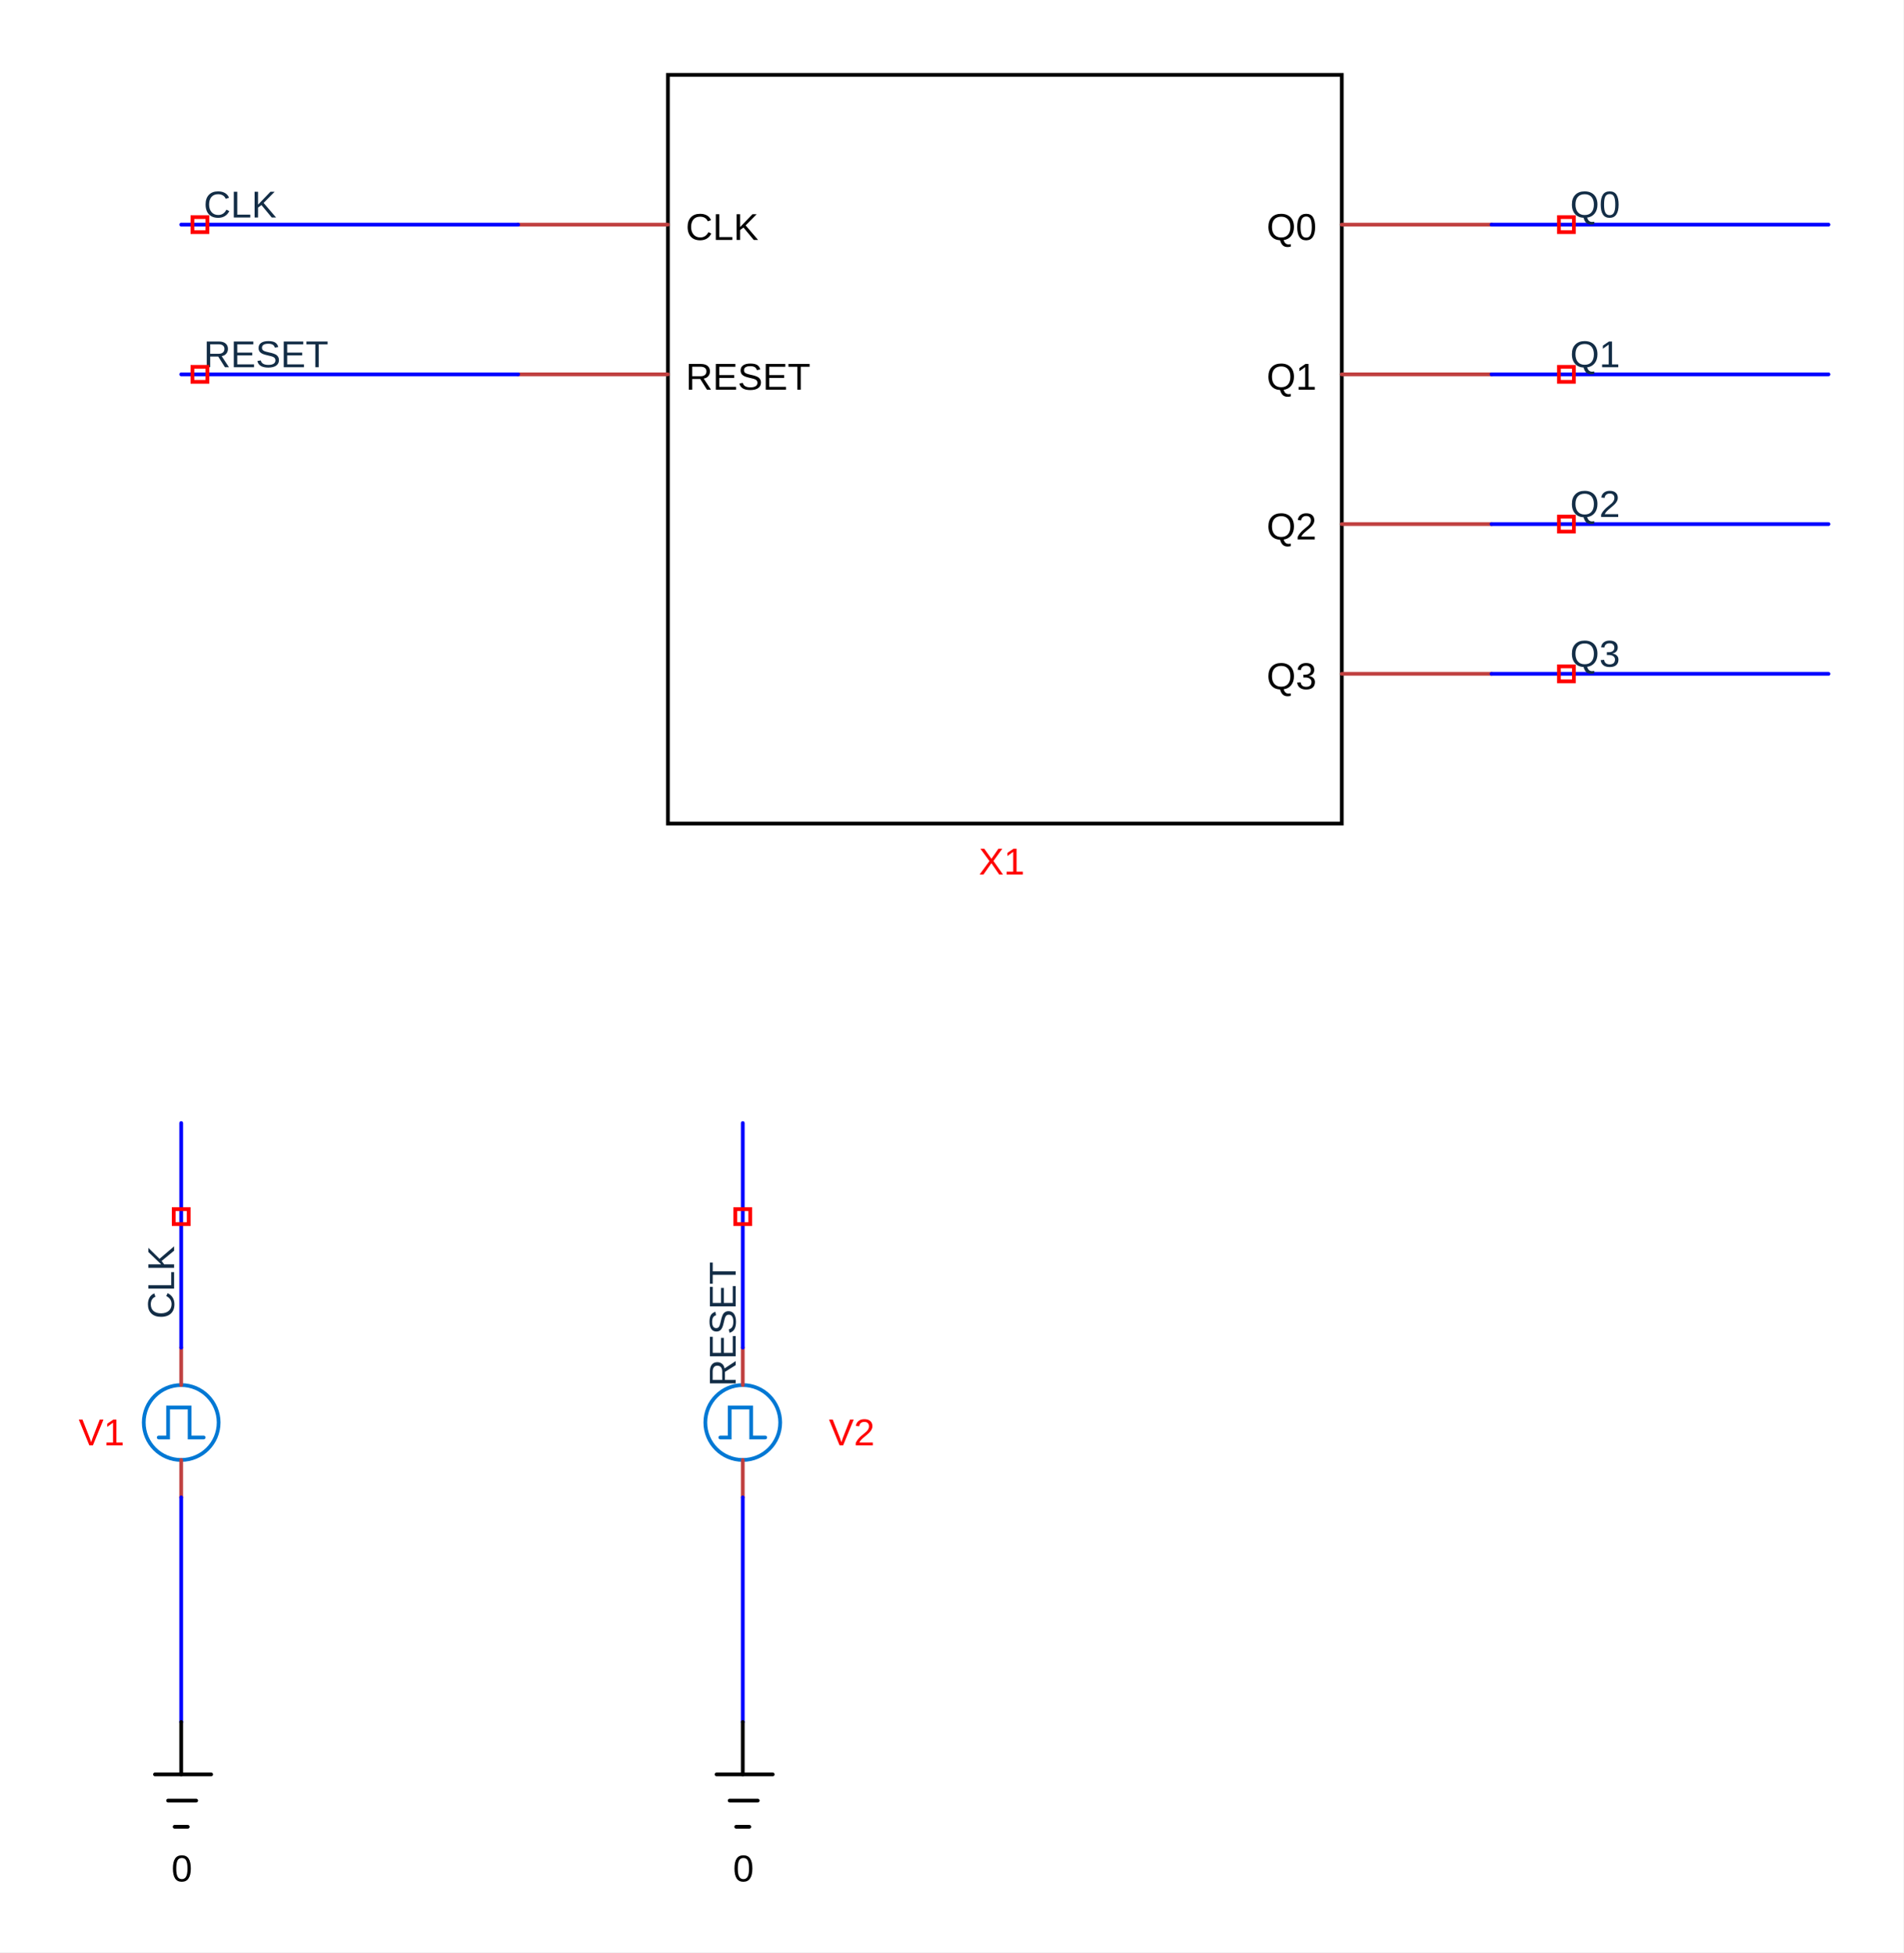
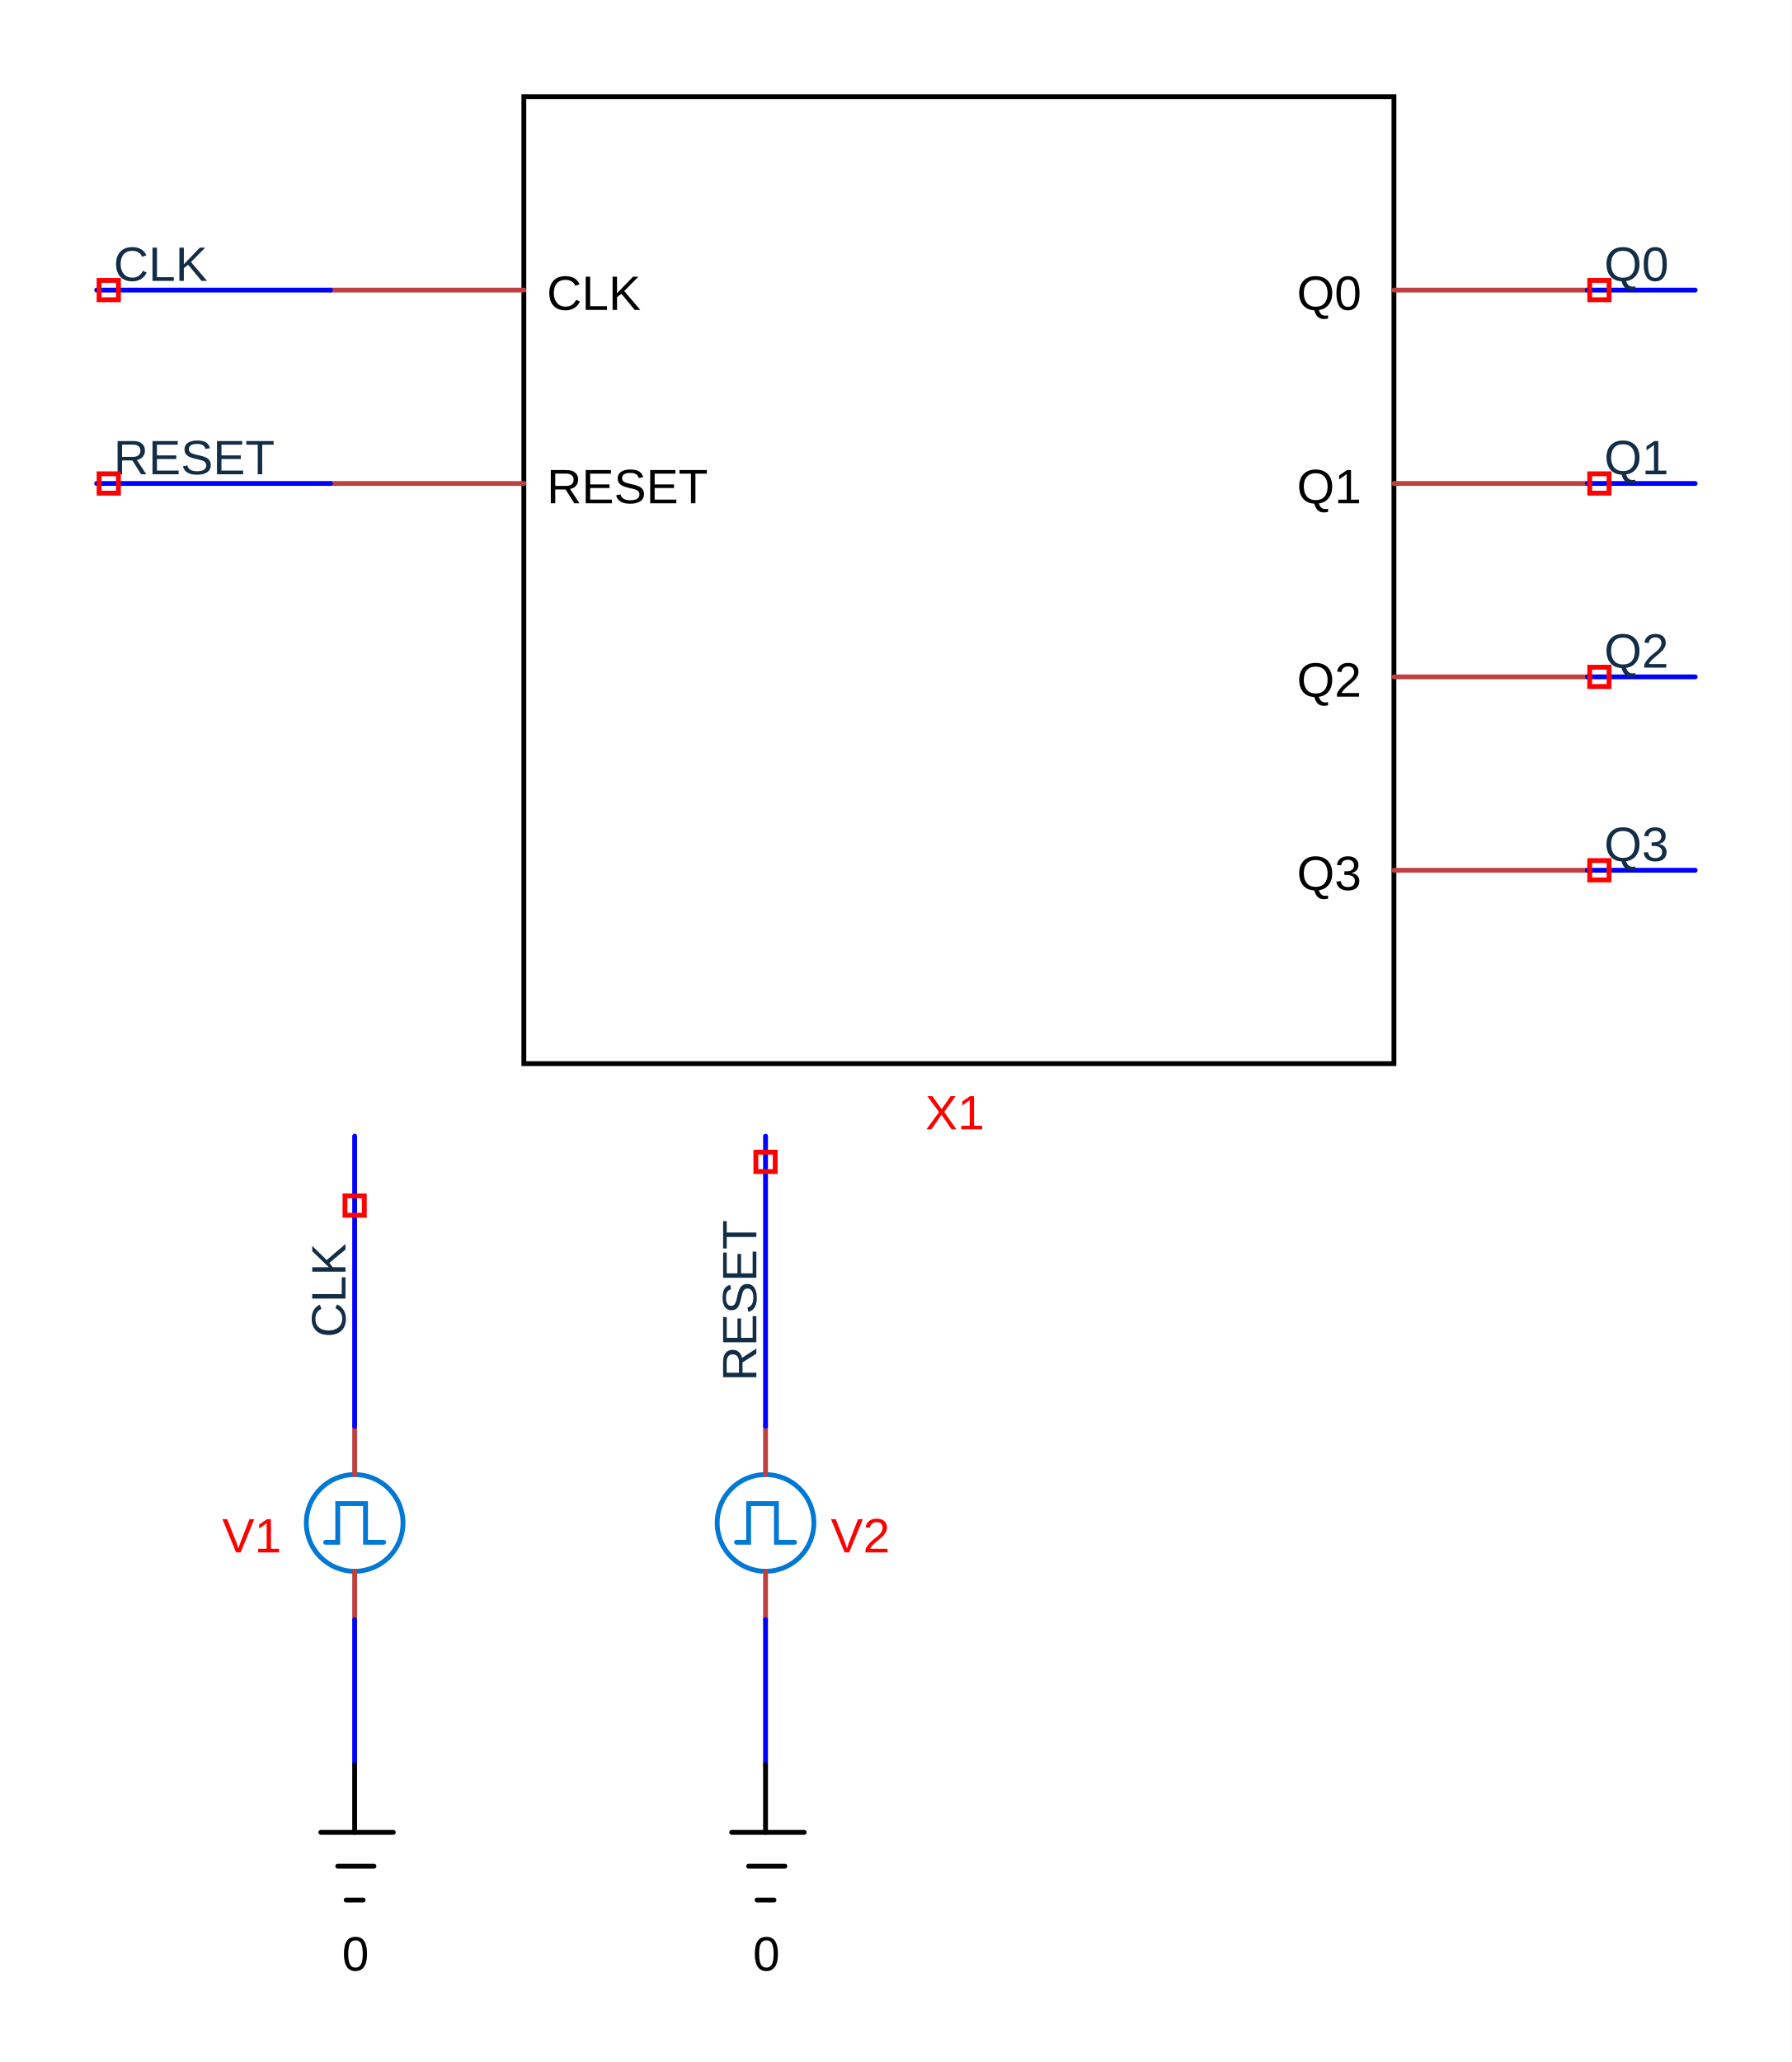
- <svg xmlns="http://www.w3.org/2000/svg" width="508.395" height="521.5" viewBox="161.605 80 508.395 521.5">
-   <rect x="161.605" y="80" width="508.395" height="521.5" fill="white" />
+ <svg xmlns="http://www.w3.org/2000/svg" width="370.684" height="426.5" viewBox="201.633 80 370.684 426.5">
+   <rect x="201.633" y="80" width="370.684" height="426.5" fill="white" />
  <defs>
    <filter id="dropshadow" height="130%">
      <feGaussianBlur in="SourceAlpha" stdDeviation="3" />
      <feOffset dx="1" dy="1" result="offsetblur" />
      <feMerge>
        <feMergeNode />
        <feMergeNode in="SourceGraphic" />
      </feMerge>
    </filter>
  </defs>
-   <rect x="340" y="100" rx="0" ry="0" width="180" height="200" style="fill:none;stroke:#000000;stroke-width:1" />
-   <g transform="translate( 343.75 134.1)">
+   <rect x="310" y="100" rx="0" ry="0" width="180" height="200" style="fill:none;stroke:#000000;stroke-width:1" />
+   <g transform="translate( 313.75 134.1)">
    <text x="1" y="10" fill="#000000" style="pointer-events:none;font-size:10px;font-family:Arial;font-weight:normal;font-style:normal;white-space:pre">
      <tspan>CLK</tspan>
    </text>
  </g>
  <g transform="">
-     <line x1="300" y1="140" x2="340" y2="140" stroke-linecap="round" />
-     <g style="fill:none;stroke:black;stroke-width:1">
-       <g style="stroke:#c04040">
-         <line x1="300" y1="140" x2="340" y2="140" stroke-linecap="round" />
-       </g>
-       <g style="stroke-width:0.6" />
-     </g>
-   </g>
-   <g transform="translate( 343.75 174.1)">
+     <line x1="270" y1="140" x2="310" y2="140" stroke-linecap="round" />
+     <g style="fill:none;stroke:black;stroke-width:1">
+       <g style="stroke:#c04040">
+         <line x1="270" y1="140" x2="310" y2="140" stroke-linecap="round" />
+       </g>
+       <g style="stroke-width:0.6" />
+     </g>
+   </g>
+   <g transform="translate( 313.75 174.1)">
    <text x="1" y="10" fill="#000000" style="pointer-events:none;font-size:10px;font-family:Arial;font-weight:normal;font-style:normal;white-space:pre">
      <tspan>RESET</tspan>
    </text>
  </g>
  <g transform="">
-     <line x1="300" y1="180" x2="340" y2="180" stroke-linecap="round" />
-     <g style="fill:none;stroke:black;stroke-width:1">
-       <g style="stroke:#c04040">
-         <line x1="300" y1="180" x2="340" y2="180" stroke-linecap="round" />
-       </g>
-       <g style="stroke-width:0.6" />
-     </g>
-   </g>
-   <g transform="translate( 498.9336 134.1)">
+     <line x1="270" y1="180" x2="310" y2="180" stroke-linecap="round" />
+     <g style="fill:none;stroke:black;stroke-width:1">
+       <g style="stroke:#c04040">
+         <line x1="270" y1="180" x2="310" y2="180" stroke-linecap="round" />
+       </g>
+       <g style="stroke-width:0.6" />
+     </g>
+   </g>
+   <g transform="translate( 468.9336 134.1)">
    <text x="1" y="10" fill="#000000" style="pointer-events:none;font-size:10px;font-family:Arial;font-weight:normal;font-style:normal;white-space:pre">
      <tspan>Q0</tspan>
    </text>
  </g>
-   <g transform="rotate(180 560,140)">
-     <line x1="560" y1="140" x2="600" y2="140" stroke-linecap="round" />
-     <g style="fill:none;stroke:black;stroke-width:1">
-       <g style="stroke:#c04040">
-         <line x1="560" y1="140" x2="600" y2="140" stroke-linecap="round" />
-       </g>
-       <g style="stroke-width:0.6" />
-     </g>
-   </g>
-   <g transform="translate( 498.9336 174.1)">
+   <g transform="rotate(180 530,140)">
+     <line x1="530" y1="140" x2="570" y2="140" stroke-linecap="round" />
+     <g style="fill:none;stroke:black;stroke-width:1">
+       <g style="stroke:#c04040">
+         <line x1="530" y1="140" x2="570" y2="140" stroke-linecap="round" />
+       </g>
+       <g style="stroke-width:0.6" />
+     </g>
+   </g>
+   <g transform="translate( 468.9336 174.1)">
    <text x="1" y="10" fill="#000000" style="pointer-events:none;font-size:10px;font-family:Arial;font-weight:normal;font-style:normal;white-space:pre">
      <tspan>Q1</tspan>
    </text>
  </g>
-   <g transform="rotate(180 560,180)">
-     <line x1="560" y1="180" x2="600" y2="180" stroke-linecap="round" />
-     <g style="fill:none;stroke:black;stroke-width:1">
-       <g style="stroke:#c04040">
-         <line x1="560" y1="180" x2="600" y2="180" stroke-linecap="round" />
-       </g>
-       <g style="stroke-width:0.6" />
-     </g>
-   </g>
-   <g transform="translate( 498.9336 214.1)">
+   <g transform="rotate(180 530,180)">
+     <line x1="530" y1="180" x2="570" y2="180" stroke-linecap="round" />
+     <g style="fill:none;stroke:black;stroke-width:1">
+       <g style="stroke:#c04040">
+         <line x1="530" y1="180" x2="570" y2="180" stroke-linecap="round" />
+       </g>
+       <g style="stroke-width:0.6" />
+     </g>
+   </g>
+   <g transform="translate( 468.9336 214.1)">
    <text x="1" y="10" fill="#000000" style="pointer-events:none;font-size:10px;font-family:Arial;font-weight:normal;font-style:normal;white-space:pre">
      <tspan>Q2</tspan>
    </text>
  </g>
-   <g transform="rotate(180 560,220)">
-     <line x1="560" y1="220" x2="600" y2="220" stroke-linecap="round" />
-     <g style="fill:none;stroke:black;stroke-width:1">
-       <g style="stroke:#c04040">
-         <line x1="560" y1="220" x2="600" y2="220" stroke-linecap="round" />
-       </g>
-       <g style="stroke-width:0.6" />
-     </g>
-   </g>
-   <g transform="translate( 498.9336 254.1)">
+   <g transform="rotate(180 530,220)">
+     <line x1="530" y1="220" x2="570" y2="220" stroke-linecap="round" />
+     <g style="fill:none;stroke:black;stroke-width:1">
+       <g style="stroke:#c04040">
+         <line x1="530" y1="220" x2="570" y2="220" stroke-linecap="round" />
+       </g>
+       <g style="stroke-width:0.6" />
+     </g>
+   </g>
+   <g transform="translate( 468.9336 254.1)">
    <text x="1" y="10" fill="#000000" style="pointer-events:none;font-size:10px;font-family:Arial;font-weight:normal;font-style:normal;white-space:pre">
      <tspan>Q3</tspan>
    </text>
  </g>
-   <g transform="rotate(180 560,260)">
-     <line x1="560" y1="260" x2="600" y2="260" stroke-linecap="round" />
-     <g style="fill:none;stroke:black;stroke-width:1">
-       <g style="stroke:#c04040">
-         <line x1="560" y1="260" x2="600" y2="260" stroke-linecap="round" />
-       </g>
-       <g style="stroke-width:0.6" />
-     </g>
-   </g>
-   <g transform="translate( 422.0527 303.6)">
+   <g transform="rotate(180 530,260)">
+     <line x1="530" y1="260" x2="570" y2="260" stroke-linecap="round" />
+     <g style="fill:none;stroke:black;stroke-width:1">
+       <g style="stroke:#c04040">
+         <line x1="530" y1="260" x2="570" y2="260" stroke-linecap="round" />
+       </g>
+       <g style="stroke-width:0.6" />
+     </g>
+   </g>
+   <g transform="translate( 392.0527 303.6)">
    <text x="1" y="10" fill="#FF0000" style="pointer-events:none;font-size:10px;font-family:Arial;font-weight:normal;font-style:normal;white-space:pre">
      <tspan>X1</tspan>
    </text>
  </g>
-   <path d="M300 140 L210 140" style="fill:none;stroke:#0000ff;stroke-width:1" stroke-linecap="round" />
-   <g transform="translate( 215 128.1)">
+   <path d="M270 140 L221.633 140" style="fill:none;stroke:#0000ff;stroke-width:1" stroke-linecap="round" />
+   <g transform="translate( 224.1328 128.1)">
    <text x="1" y="10" fill="#132d46" style="pointer-events:none;font-size:10px;font-family:Arial;font-weight:normal;font-style:normal;white-space:pre">
      <tspan>CLK</tspan>
    </text>
  </g>
-   <rect x="213" y="138" width="4" height="4" style="stroke:red;stroke-width:1;fill:none" />
-   <path d="M300 180 L210 180" style="fill:none;stroke:#0000ff;stroke-width:1" stroke-linecap="round" />
-   <g transform="translate( 215 168.1)">
+   <rect x="222.133" y="138" width="4" height="4" style="stroke:red;stroke-width:1;fill:none" />
+   <path d="M270 180 L221.633 180" style="fill:none;stroke:#0000ff;stroke-width:1" stroke-linecap="round" />
+   <g transform="translate( 224.1328 168.1)">
    <text x="1" y="10" fill="#132d46" style="pointer-events:none;font-size:10px;font-family:Arial;font-weight:normal;font-style:normal;white-space:pre">
      <tspan>RESET</tspan>
    </text>
  </g>
-   <rect x="213" y="178" width="4" height="4" style="stroke:red;stroke-width:1;fill:none" />
-   <path d="M560 140 L650 140" style="fill:none;stroke:#0000ff;stroke-width:1" stroke-linecap="round" />
-   <g transform="translate( 580 128.1)">
+   <rect x="222.133" y="178" width="4" height="4" style="stroke:red;stroke-width:1;fill:none" />
+   <path d="M530 140 L552.316 140" style="fill:none;stroke:#0000ff;stroke-width:1" stroke-linecap="round" />
+   <g transform="translate( 532.5 128.1)">
    <text x="1" y="10" fill="#132d46" style="pointer-events:none;font-size:10px;font-family:Arial;font-weight:normal;font-style:normal;white-space:pre">
      <tspan>Q0</tspan>
    </text>
  </g>
-   <rect x="578" y="138" width="4" height="4" style="stroke:red;stroke-width:1;fill:none" />
-   <path d="M560 180 L650 180" style="fill:none;stroke:#0000ff;stroke-width:1" stroke-linecap="round" />
-   <g transform="translate( 580 168.1)">
+   <rect x="530.5" y="138" width="4" height="4" style="stroke:red;stroke-width:1;fill:none" />
+   <path d="M530 180 L552.316 180" style="fill:none;stroke:#0000ff;stroke-width:1" stroke-linecap="round" />
+   <g transform="translate( 532.5 168.1)">
    <text x="1" y="10" fill="#132d46" style="pointer-events:none;font-size:10px;font-family:Arial;font-weight:normal;font-style:normal;white-space:pre">
      <tspan>Q1</tspan>
    </text>
  </g>
-   <rect x="578" y="178" width="4" height="4" style="stroke:red;stroke-width:1;fill:none" />
-   <path d="M560 220 L650 220" style="fill:none;stroke:#0000ff;stroke-width:1" stroke-linecap="round" />
-   <g transform="translate( 580 208.1)">
+   <rect x="530.5" y="178" width="4" height="4" style="stroke:red;stroke-width:1;fill:none" />
+   <path d="M530 220 L552.316 220" style="fill:none;stroke:#0000ff;stroke-width:1" stroke-linecap="round" />
+   <g transform="translate( 532.5 208.1)">
    <text x="1" y="10" fill="#132d46" style="pointer-events:none;font-size:10px;font-family:Arial;font-weight:normal;font-style:normal;white-space:pre">
      <tspan>Q2</tspan>
    </text>
  </g>
-   <rect x="578" y="218" width="4" height="4" style="stroke:red;stroke-width:1;fill:none" />
-   <path d="M560 260 L650 260" style="fill:none;stroke:#0000ff;stroke-width:1" stroke-linecap="round" />
-   <g transform="translate( 580 248.1)">
+   <rect x="530.5" y="218" width="4" height="4" style="stroke:red;stroke-width:1;fill:none" />
+   <path d="M530 260 L552.316 260" style="fill:none;stroke:#0000ff;stroke-width:1" stroke-linecap="round" />
+   <g transform="translate( 532.5 248.1)">
    <text x="1" y="10" fill="#132d46" style="pointer-events:none;font-size:10px;font-family:Arial;font-weight:normal;font-style:normal;white-space:pre">
      <tspan>Q3</tspan>
    </text>
  </g>
-   <rect x="578" y="258" width="4" height="4" style="stroke:red;stroke-width:1;fill:none" />
-   <ellipse cx="210" cy="460" rx="10" ry="10" style="fill:none;stroke:#0078d4;stroke-width:1" />
-   <rect x="200" y="440" rx="0" ry="0" width="20" height="40" style="fill:none" />
-   <path d="M204 464 L206.5 464 L206.5 456 L212.25 456 L212.25 464 L216 464" style="fill:none;stroke:#0078d4;stroke-width:1" stroke-linecap="round" />
-   <g transform="rotate(90 210,440)">
-     <line x1="210" y1="440" x2="220" y2="440" stroke-linecap="round" />
-     <g style="fill:none;stroke:black;stroke-width:1">
-       <g style="stroke:#c04040">
-         <line x1="210" y1="440" x2="220" y2="440" stroke-linecap="round" />
-       </g>
-       <g style="stroke-width:0.6" />
-     </g>
-   </g>
-   <g transform="rotate(270 210,480)">
-     <line x1="210" y1="480" x2="220" y2="480" stroke-linecap="round" />
-     <g style="fill:none;stroke:black;stroke-width:1">
-       <g style="stroke:#c04040">
-         <line x1="210" y1="480" x2="220" y2="480" stroke-linecap="round" />
-       </g>
-       <g style="stroke-width:0.6" />
-     </g>
-   </g>
-   <g transform="translate( 181.6055 456.1)">
+   <rect x="530.5" y="258" width="4" height="4" style="stroke:red;stroke-width:1;fill:none" />
+   <ellipse cx="275" cy="395" rx="10" ry="10" style="fill:none;stroke:#0078d4;stroke-width:1" />
+   <rect x="265" y="375" rx="0" ry="0" width="20" height="40" style="fill:none" />
+   <path d="M269 399 L271.5 399 L271.5 391 L277.25 391 L277.25 399 L281 399" style="fill:none;stroke:#0078d4;stroke-width:1" stroke-linecap="round" />
+   <g transform="rotate(90 275,375)">
+     <line x1="275" y1="375" x2="285" y2="375" stroke-linecap="round" />
+     <g style="fill:none;stroke:black;stroke-width:1">
+       <g style="stroke:#c04040">
+         <line x1="275" y1="375" x2="285" y2="375" stroke-linecap="round" />
+       </g>
+       <g style="stroke-width:0.6" />
+     </g>
+   </g>
+   <g transform="rotate(270 275,415)">
+     <line x1="275" y1="415" x2="285" y2="415" stroke-linecap="round" />
+     <g style="fill:none;stroke:black;stroke-width:1">
+       <g style="stroke:#c04040">
+         <line x1="275" y1="415" x2="285" y2="415" stroke-linecap="round" />
+       </g>
+       <g style="stroke-width:0.6" />
+     </g>
+   </g>
+   <g transform="translate( 246.6055 391.1)">
    <text x="1" y="10" fill="#FF0000" style="pointer-events:none;font-size:10px;font-family:Arial;font-weight:normal;font-style:normal;white-space:pre">
      <tspan>V1</tspan>
    </text>
  </g>
-   <path d="M210 440 L210 380" style="fill:none;stroke:#0000ff;stroke-width:1" stroke-linecap="round" />
-   <g transform="translate( 198.1 433.2891) rotate( 270 0 0 )">
+   <path d="M275 375 L275 315" style="fill:none;stroke:#0000ff;stroke-width:1" stroke-linecap="round" />
+   <g transform="translate( 263.1 357.6445) rotate( 270 0 0 )">
    <text x="1" y="10" fill="#132d46" style="pointer-events:none;font-size:10px;font-family:Arial;font-weight:normal;font-style:normal;white-space:pre">
      <tspan>CLK</tspan>
    </text>
  </g>
-   <rect x="208" y="403" width="4" height="4" style="stroke:red;stroke-width:1;fill:none" />
-   <path d="M210 480 L210 540" style="fill:none;stroke:#0000ff;stroke-width:1" stroke-linecap="round" />
-   <g transform="translate( 206.3945 572.6)">
+   <rect x="273" y="327.355" width="4" height="4" style="stroke:red;stroke-width:1;fill:none" />
+   <path d="M275 415 L275 445" style="fill:none;stroke:#0000ff;stroke-width:1" stroke-linecap="round" />
+   <g transform="translate( 271.3945 477.6)">
    <text x="1" y="10" fill="#000000" style="pointer-events:none;font-size:10px;font-family:Arial;font-weight:normal;font-style:normal;white-space:pre">
      <tspan>0</tspan>
    </text>
  </g>
  <g transform="">
-     <line x1="210" y1="540" x2="210" y2="554" style="fill:none;stroke:#000000;stroke-width:1;stroke-linecap:round" />
-     <path d="M203 554 L218 554 M206.5 561 L214 561 M211.75 568 L208.25 568" style="fill:none;stroke:#000000;stroke-width:1;stroke-linecap:round" />
-   </g>
-   <ellipse cx="360" cy="460" rx="10" ry="10" style="fill:none;stroke:#0078d4;stroke-width:1" />
-   <rect x="350" y="440" rx="0" ry="0" width="20" height="40" style="fill:none" />
-   <path d="M354 464 L356.5 464 L356.5 456 L362.25 456 L362.25 464 L366 464" style="fill:none;stroke:#0078d4;stroke-width:1" stroke-linecap="round" />
-   <g transform="rotate(90 360,440)">
-     <line x1="360" y1="440" x2="370" y2="440" stroke-linecap="round" />
-     <g style="fill:none;stroke:black;stroke-width:1">
-       <g style="stroke:#c04040">
-         <line x1="360" y1="440" x2="370" y2="440" stroke-linecap="round" />
-       </g>
-       <g style="stroke-width:0.6" />
-     </g>
-   </g>
-   <g transform="rotate(270 360,480)">
-     <line x1="360" y1="480" x2="370" y2="480" stroke-linecap="round" />
-     <g style="fill:none;stroke:black;stroke-width:1">
-       <g style="stroke:#c04040">
-         <line x1="360" y1="480" x2="370" y2="480" stroke-linecap="round" />
-       </g>
-       <g style="stroke-width:0.6" />
-     </g>
-   </g>
-   <g transform="translate( 382 456.1)">
+     <line x1="275" y1="445" x2="275" y2="459" style="fill:none;stroke:#000000;stroke-width:1;stroke-linecap:round" />
+     <path d="M268 459 L283 459 M271.5 466 L279 466 M276.75 473 L273.25 473" style="fill:none;stroke:#000000;stroke-width:1;stroke-linecap:round" />
+   </g>
+   <ellipse cx="360" cy="395" rx="10" ry="10" style="fill:none;stroke:#0078d4;stroke-width:1" />
+   <rect x="350" y="375" rx="0" ry="0" width="20" height="40" style="fill:none" />
+   <path d="M354 399 L356.5 399 L356.5 391 L362.25 391 L362.25 399 L366 399" style="fill:none;stroke:#0078d4;stroke-width:1" stroke-linecap="round" />
+   <g transform="rotate(90 360,375)">
+     <line x1="360" y1="375" x2="370" y2="375" stroke-linecap="round" />
+     <g style="fill:none;stroke:black;stroke-width:1">
+       <g style="stroke:#c04040">
+         <line x1="360" y1="375" x2="370" y2="375" stroke-linecap="round" />
+       </g>
+       <g style="stroke-width:0.6" />
+     </g>
+   </g>
+   <g transform="rotate(270 360,415)">
+     <line x1="360" y1="415" x2="370" y2="415" stroke-linecap="round" />
+     <g style="fill:none;stroke:black;stroke-width:1">
+       <g style="stroke:#c04040">
+         <line x1="360" y1="415" x2="370" y2="415" stroke-linecap="round" />
+       </g>
+       <g style="stroke-width:0.6" />
+     </g>
+   </g>
+   <g transform="translate( 372.5 391.1)">
    <text x="1" y="10" fill="#FF0000" style="pointer-events:none;font-size:10px;font-family:Arial;font-weight:normal;font-style:normal;white-space:pre">
      <tspan>V2</tspan>
    </text>
  </g>
-   <path d="M360 440 L360 380" style="fill:none;stroke:#0000ff;stroke-width:1" stroke-linecap="round" />
-   <g transform="translate( 348.1 451.3672) rotate( 270 0 0 )">
+   <path d="M360 375 L360 315" style="fill:none;stroke:#0000ff;stroke-width:1" stroke-linecap="round" />
+   <g transform="translate( 348.1 366.6836) rotate( 270 0 0 )">
    <text x="1" y="10" fill="#132d46" style="pointer-events:none;font-size:10px;font-family:Arial;font-weight:normal;font-style:normal;white-space:pre">
      <tspan>RESET</tspan>
    </text>
  </g>
-   <rect x="358" y="403" width="4" height="4" style="stroke:red;stroke-width:1;fill:none" />
-   <path d="M360 480 L360 540" style="fill:none;stroke:#0000ff;stroke-width:1" stroke-linecap="round" />
-   <g transform="translate( 356.3945 572.6)">
+   <rect x="358" y="318.316" width="4" height="4" style="stroke:red;stroke-width:1;fill:none" />
+   <path d="M360 415 L360 445" style="fill:none;stroke:#0000ff;stroke-width:1" stroke-linecap="round" />
+   <g transform="translate( 356.3945 477.6)">
    <text x="1" y="10" fill="#000000" style="pointer-events:none;font-size:10px;font-family:Arial;font-weight:normal;font-style:normal;white-space:pre">
      <tspan>0</tspan>
    </text>
  </g>
  <g transform="">
-     <line x1="360" y1="540" x2="360" y2="554" style="fill:none;stroke:#000000;stroke-width:1;stroke-linecap:round" />
-     <path d="M353 554 L368 554 M356.5 561 L364 561 M361.75 568 L358.25 568" style="fill:none;stroke:#000000;stroke-width:1;stroke-linecap:round" />
+     <line x1="360" y1="445" x2="360" y2="459" style="fill:none;stroke:#000000;stroke-width:1;stroke-linecap:round" />
+     <path d="M353 459 L368 459 M356.5 466 L364 466 M361.75 473 L358.25 473" style="fill:none;stroke:#000000;stroke-width:1;stroke-linecap:round" />
  </g>
</svg>
